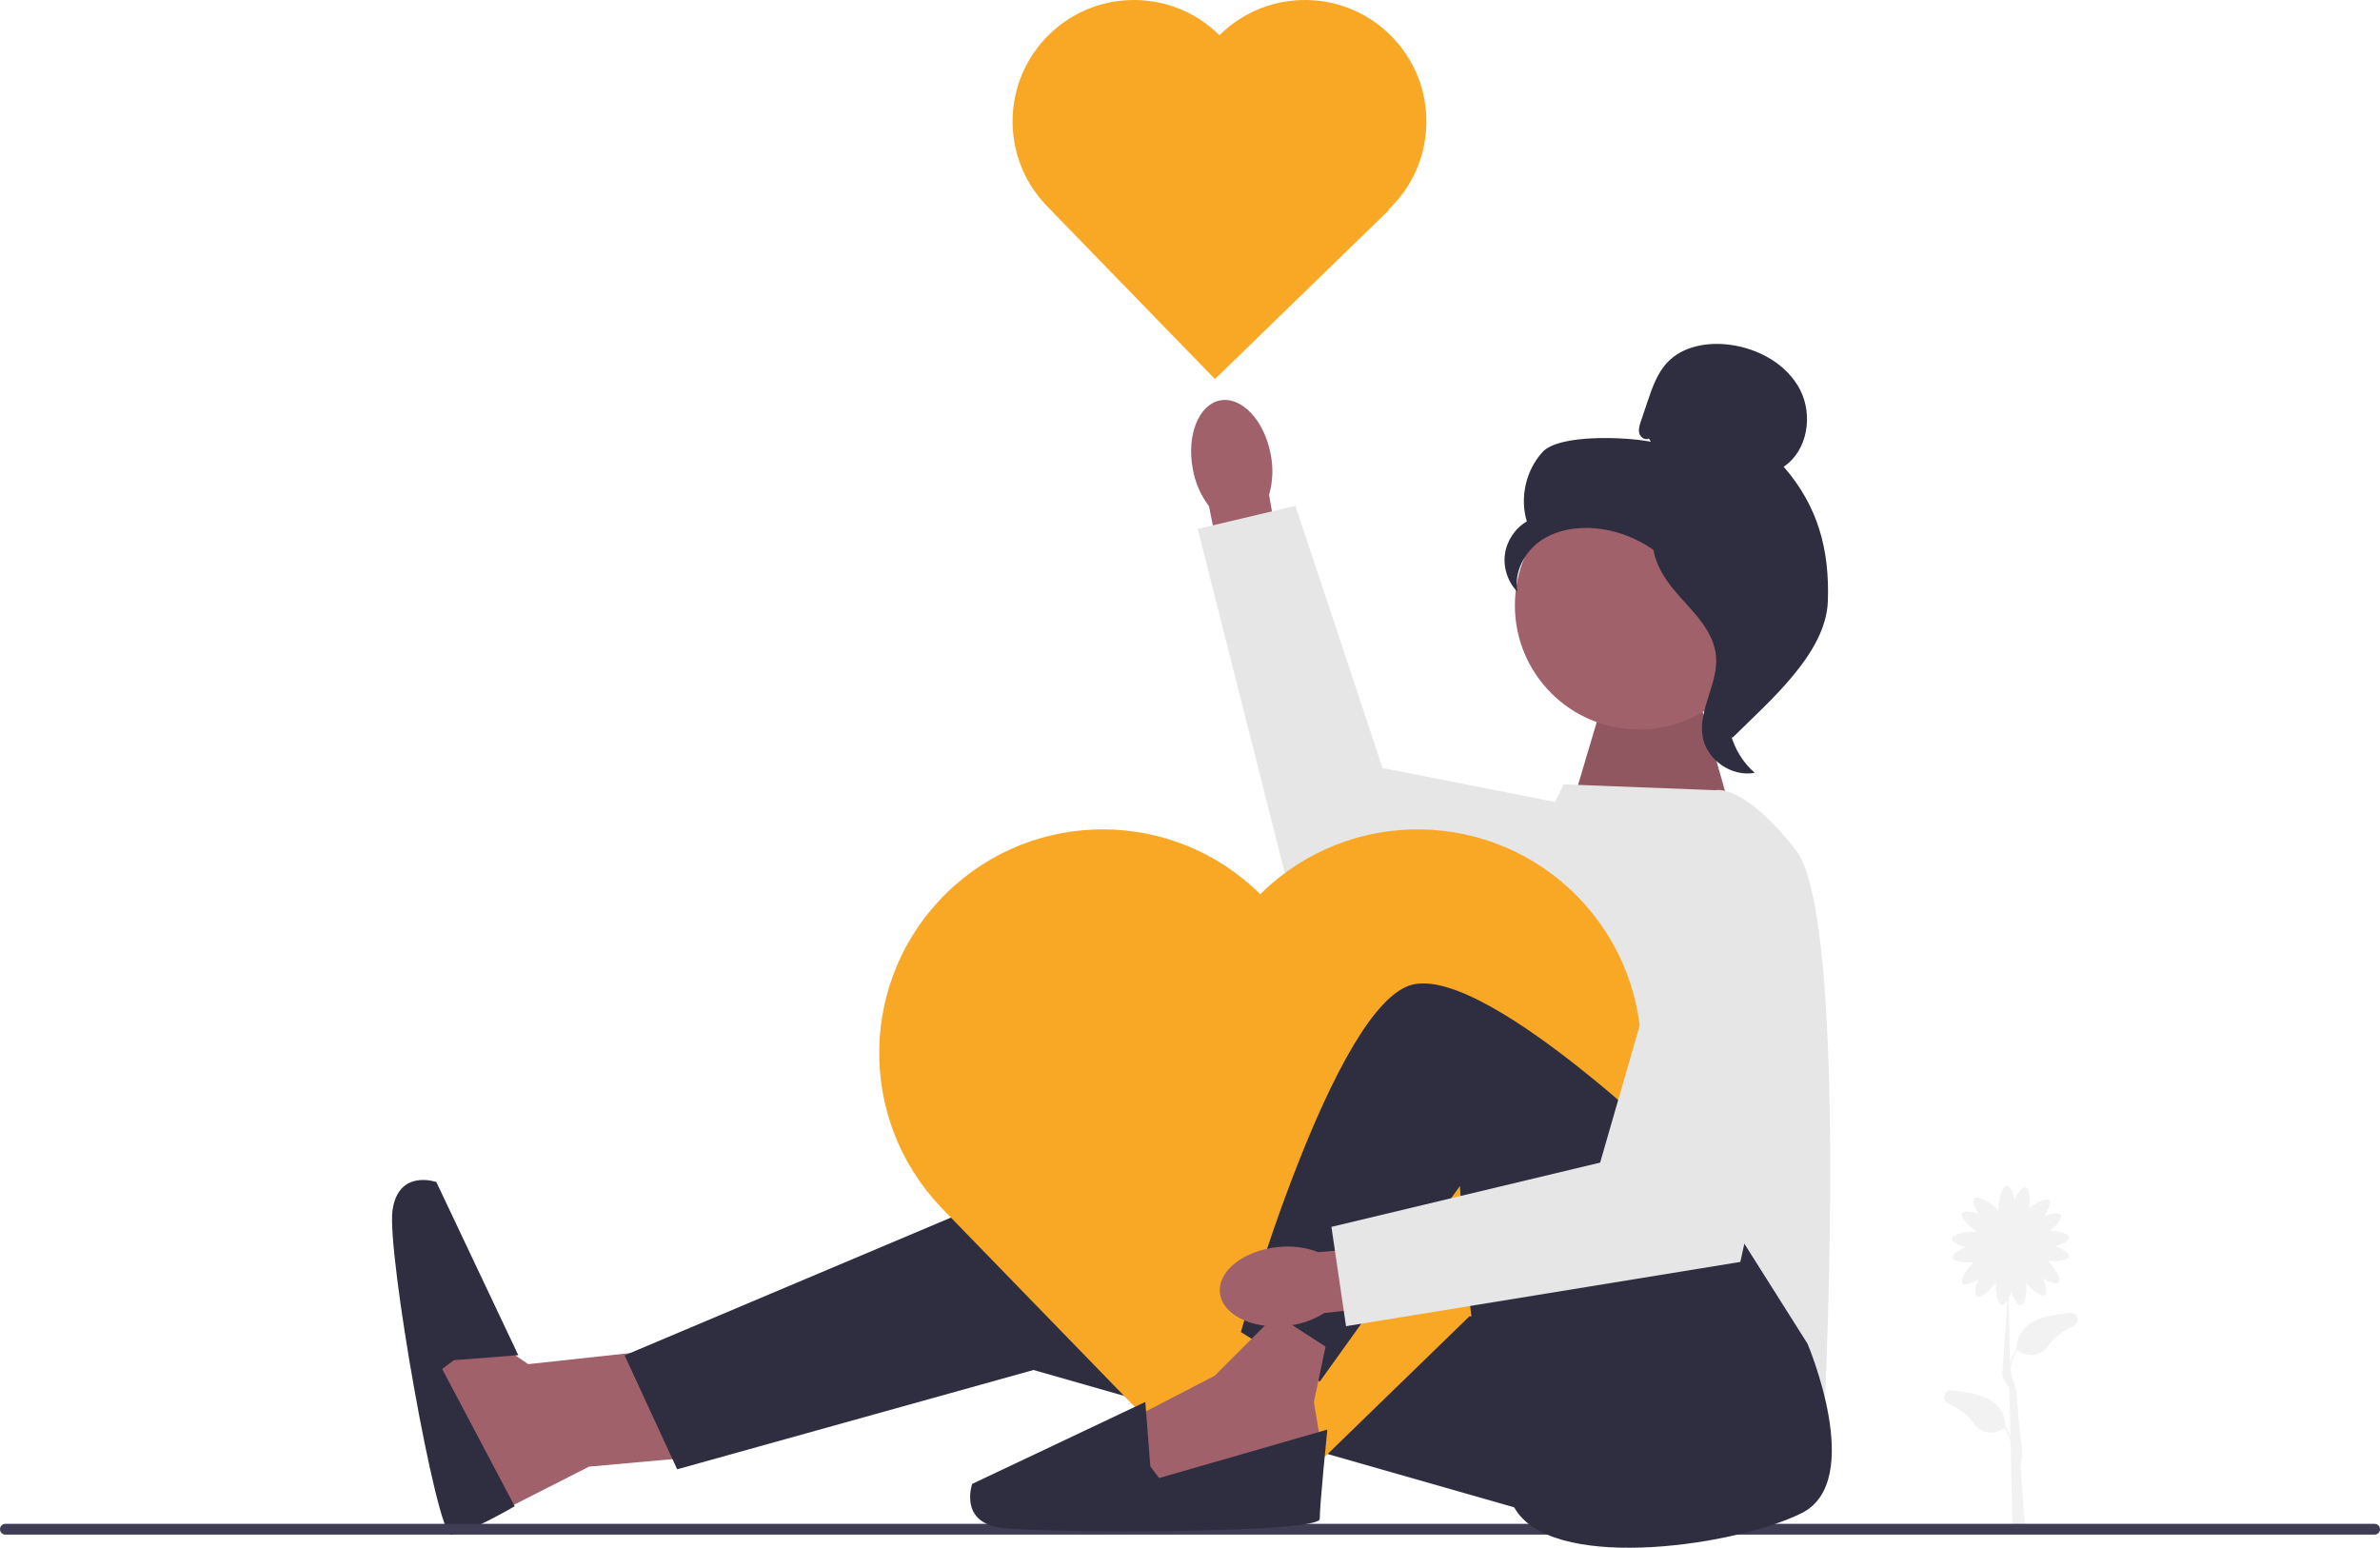
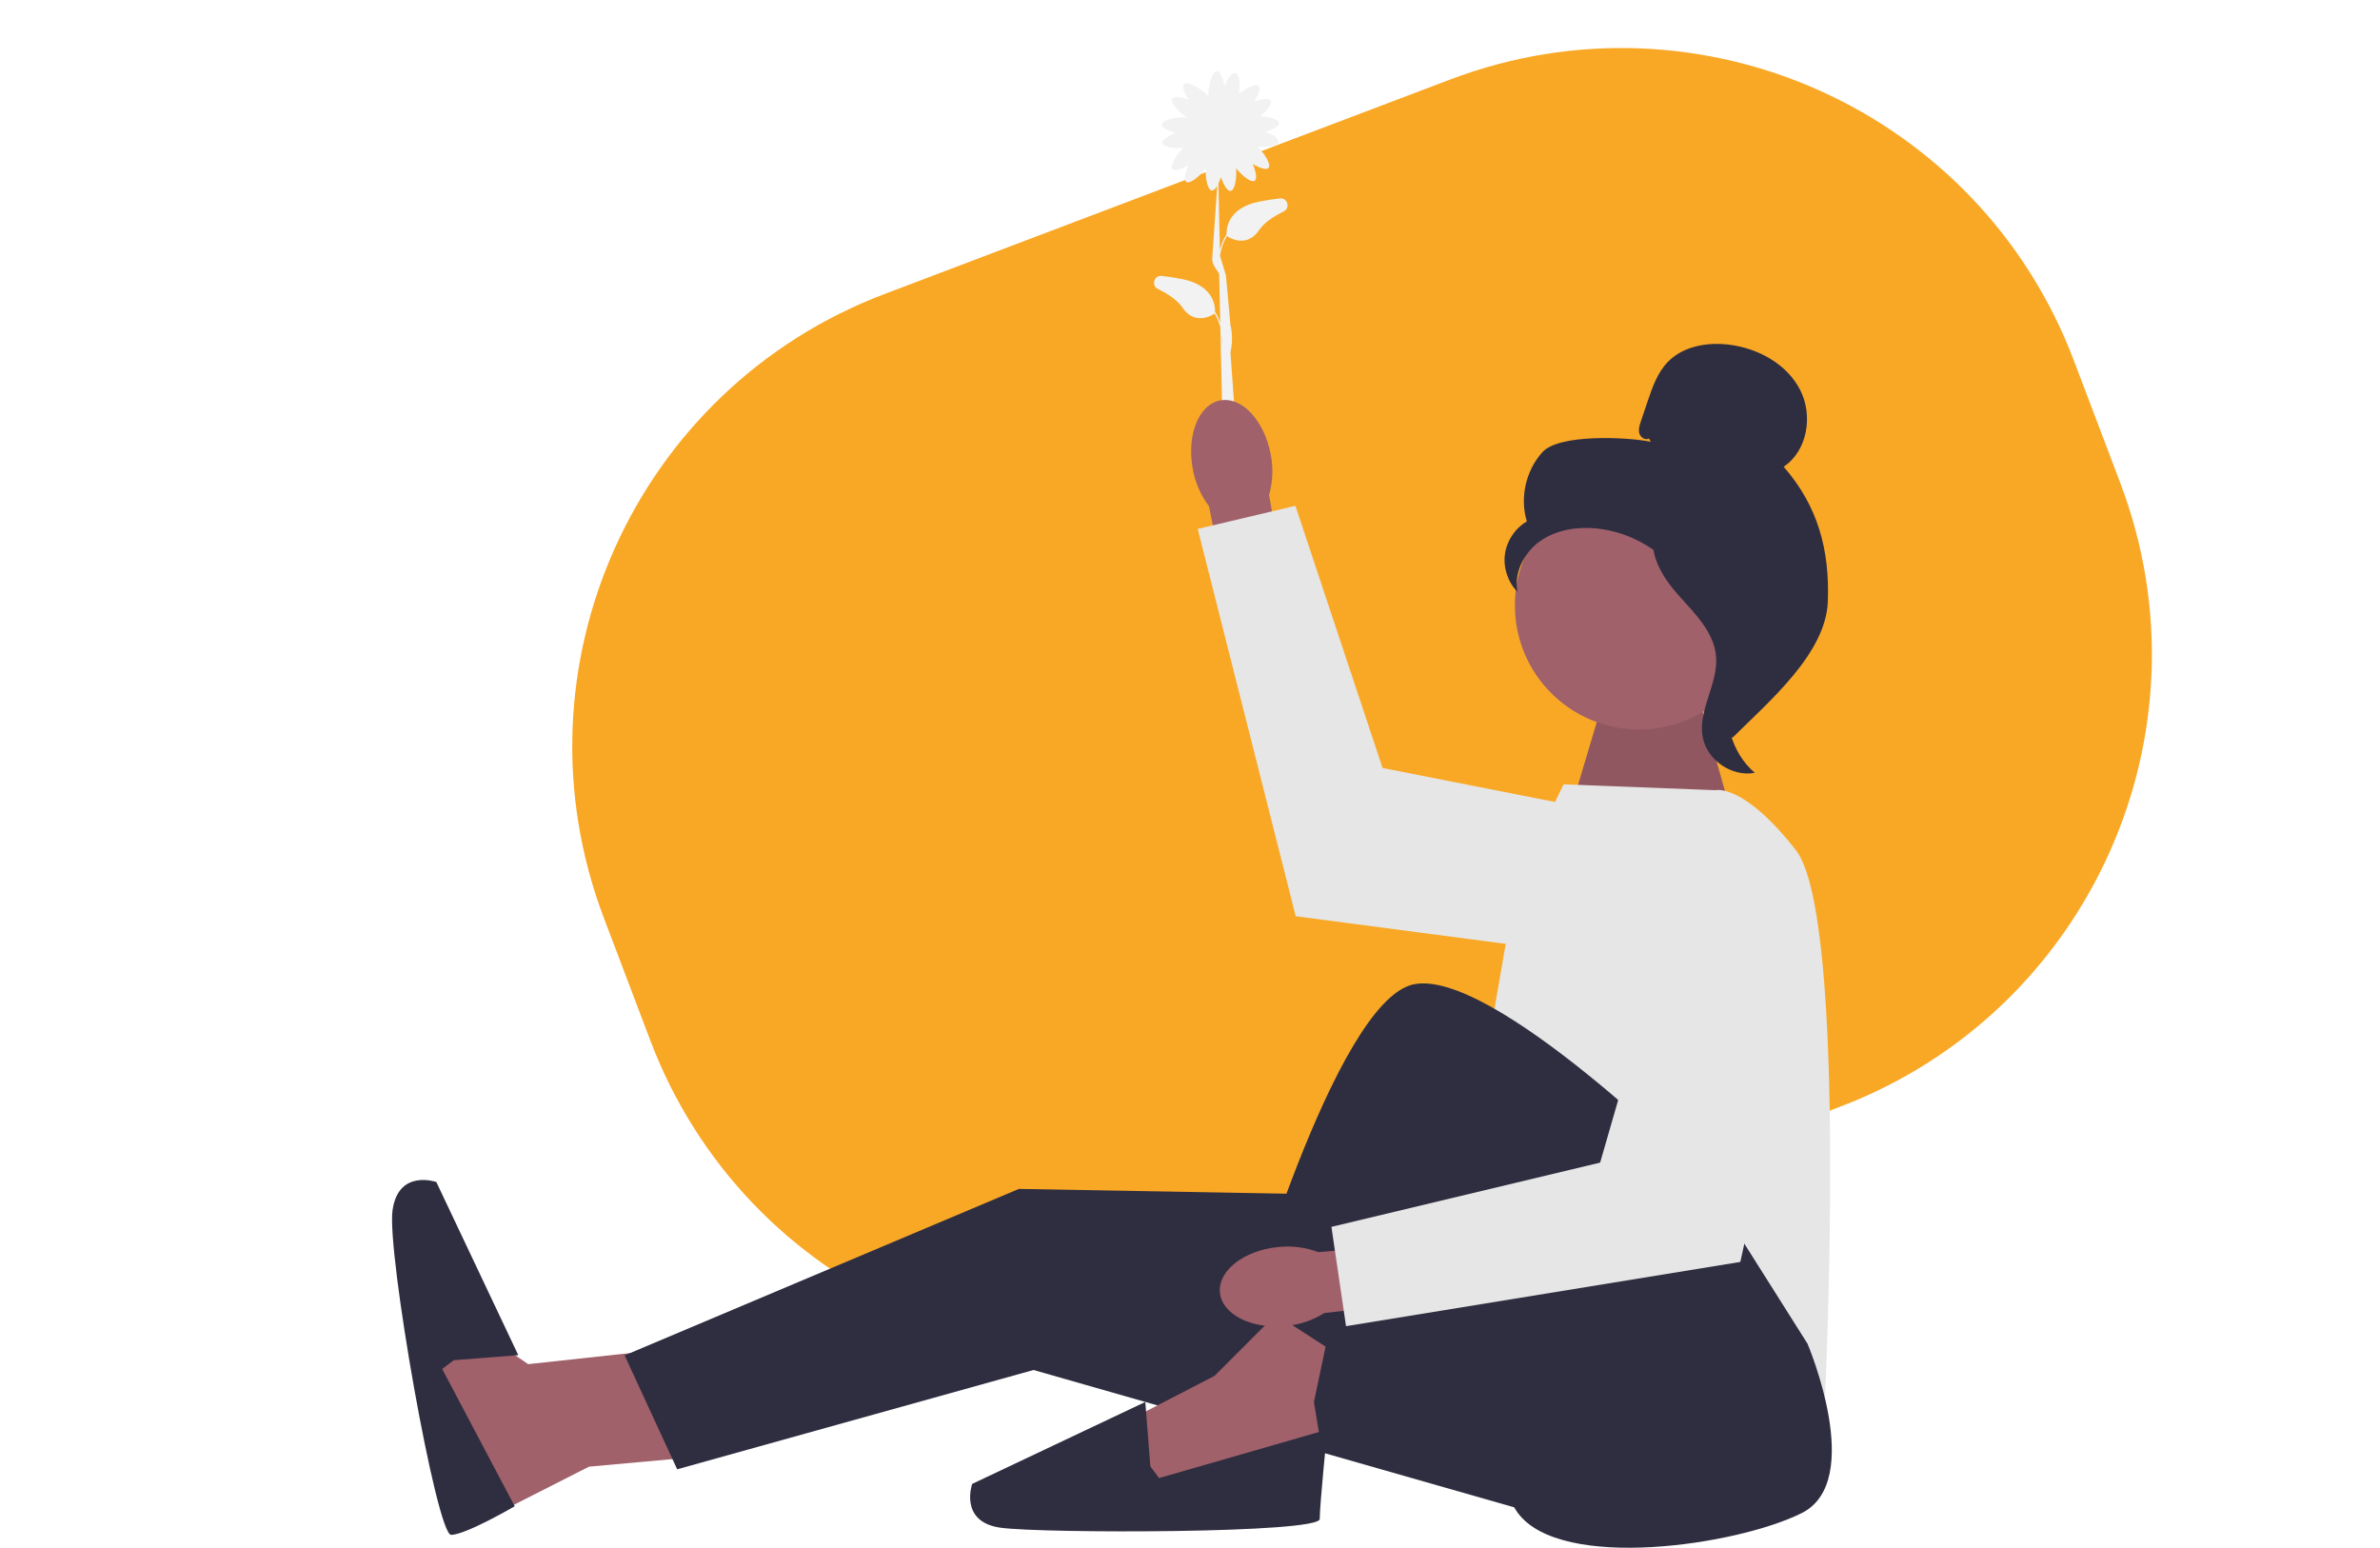
- <svg xmlns="http://www.w3.org/2000/svg" width="524.67" height="341.191" viewBox="0 0 524.67 341.191">
-   <g>
-     <polygon points="146.064 297.497 116.445 300.716 102.28 291.058 94.079 300.716 98.015 321.096 102.523 337.193 129.853 323.313 151.859 321.321 146.064 297.497" fill="#a0616a" />
-     <polygon points="296.088 263.371 224.617 262.084 137.693 298.785 149.283 323.896 227.836 302.004 349.53 336.774 332.789 254.357 296.088 263.371" fill="#2f2e41" />
-     <path d="M100.053,299.844l14.205-1.106-18.069-38.171s-8.37-2.956-9.658,6.249c-1.288,9.204,9.696,71.527,12.916,71.527s14.021-6.302,14.021-6.302l-15.991-30.266,2.576-1.932s0,0,0,0Z" fill="#2f2e41" />
-     <path d="M456.349,289.393c-1.43,.154-2.99,.385-4.649,.723-7.035,1.433-7.181,6.21-7.12,7.305l-.048-.03c-.707,1.135-1.15,2.283-1.418,3.367l-.322-14.641c.208-.434,.398-.927,.556-1.432,.527,1.622,1.39,3.154,2.134,3.052,.968-.132,1.389-2.979,1.209-5.002,1.23,1.585,3.301,3.279,4.083,2.757,.624-.418,.254-2.137-.427-3.7,1.42,.856,2.993,1.418,3.481,.875,.666-.741-.93-3.271-2.402-4.683,1.97,.184,4.475-.13,4.64-1.027,.135-.739-1.356-1.671-2.952-2.271,1.603-.423,3.102-1.159,3.052-1.888-.059-.866-2.285-1.445-4.205-1.534,1.448-1.133,2.779-2.699,2.372-3.408-.374-.651-2.114-.399-3.72,.175,.95-1.359,1.618-2.889,1.109-3.413-.634-.653-2.883,.474-4.418,1.719,.299-1.94,.148-4.388-.722-4.61-.728-.185-1.759,1.239-2.467,2.79-.313-1.628-.945-3.174-1.676-3.174-1.04,0-1.884,3.137-1.884,5.18,0,.116,.003,.224,.008,.328-.104-.121-.224-.248-.361-.38-1.466-1.424-4.304-3.004-5.028-2.258-.509,.524,.159,2.055,1.109,3.413-1.606-.574-3.346-.826-3.72-.175-.503,.875,1.646,3.059,3.393,4.119-.105-.013-.215-.023-.333-.031-2.039-.139-5.225,.489-5.296,1.527-.05,.729,1.449,1.465,3.052,1.888-1.596,.6-3.087,1.532-2.952,2.271,.164,.897,2.67,1.21,4.64,1.027-1.472,1.412-3.068,3.942-2.402,4.683,.488,.543,2.061-.019,3.481-.875-.682,1.563-1.052,3.282-.427,3.7,.825,.552,3.087-1.369,4.28-3.021-.122,2.022,.362,4.799,1.322,4.909,.401,.046,.827-.382,1.211-1.041l-1.087,15.737c-.254,1.833,1.372,3.029,1.517,3.784l.234,10.657c-.265-.759-.621-1.536-1.102-2.307l-.048,.03c.062-1.095-.084-5.872-7.12-7.305-1.659-.338-3.219-.569-4.649-.723-1.688-.182-2.346,2.129-.821,2.875,2.208,1.081,4.285,2.442,5.368,4.055,2.768,4.123,6.592,1.739,7.136,1.369,.607,1.011,1.006,2.03,1.257,2.999l.125,5.66c-.031,.134-.052,.209-.053,.214l.058,.017,.301,13.697,2.796-.022-1-14c.168-.755,.685-3.328,0-6l-1-11h0c-.003-.008,.057,.289,0,0l-1.304-4.322c.19-1.337,.63-2.841,1.524-4.329,.544,.37,4.368,2.753,7.136-1.369,1.083-1.612,3.16-2.974,5.368-4.055,1.525-.746,.866-3.057-.821-2.875h0Zm-12.771,32.406l-.053-2.395c.106,.906,.101,1.723,.053,2.395Z" fill="#f2f2f2" />
-     <path d="M0,337.107c0,.66,.53,1.19,1.19,1.19H523.48c.66,0,1.19-.53,1.19-1.19,0-.66-.53-1.19-1.19-1.19H1.19c-.66,0-1.19,.53-1.19,1.19Z" fill="#3f3d56" />
-     <polygon points="346.553 177.511 353.636 153.687 374.24 153.043 382.61 182.662 346.553 177.511" fill="#a0616a" />
-     <polygon points="346.553 177.511 353.636 153.687 374.24 153.043 382.61 182.662 346.553 177.511" isolation="isolate" opacity=".1" />
-     <path d="M378.182,174.194l-33.482-1.288-10.381,21.345-16.018,94.553,84.026,18.994s5.151-105.596-6.439-120.406-17.707-13.2-17.707-13.2h0Z" fill="#e6e6e6" />
-     <g>
-       <path id="uuid-254ec3aa-232a-4bd5-bde7-2c67cbebf779-57" d="M280.123,100.149c-1.396-7.454-6.373-12.775-11.116-11.886s-7.456,7.651-6.059,15.107c.517,2.986,1.742,5.805,3.572,8.22l6.312,31.506,12.453-2.528-5.517-31.461c.832-2.915,.954-5.987,.355-8.959Z" fill="#a0616a" />
-       <polygon points="373.167 182.774 304.788 169.299 285.572 111.503 264.039 116.596 285.641 201.977 363.042 212.161 373.167 182.774" fill="#e6e6e6" />
-     </g>
-     <path d="M269.028,7.567h0c-.067,.065-.129,.134-.195,.199-10.355-10.275-27.031-10.366-37.496-.203h0c-10.503,10.202-10.858,26.951-.797,37.589l-.007,.006,.251,.258h0l37.05,38.148,38.406-37.301-.107-.11c.065-.061,.132-.118,.196-.181h0c10.605-10.3,10.853-27.248,.553-37.853h0c-10.3-10.605-27.248-10.853-37.853-.553,0,0-0,0-0,0Z" fill="#f9a826" />
-     <path d="M278.191,196.766h0c-.123,.12-.237,.246-.36,.367-19.071-18.925-49.785-19.091-69.06-.375h0c-19.344,18.79-19.997,49.637-1.467,69.23l-.012,.012,.461,.475h0l68.238,70.259,70.734-68.699-.197-.202c.119-.113,.243-.218,.36-.333h0c19.533-18.971,19.988-50.184,1.018-69.717h0c-18.971-19.533-50.184-19.988-69.716-1.018l-0,0Z" fill="#f9a826" />
-     <path d="M398.464,296.209s12.878,30.262-1.288,37.345-52.965,12.878-62.54,0-12.794-72.115-12.794-72.115l-30.906,43.14-17.385-10.946s20.604-72.758,37.989-76.622c17.385-3.863,63.744,42.496,63.744,42.496l23.18,36.701,0-0Z" fill="#2f2e41" />
-     <polygon points="281.278 289.771 267.757 303.292 249.084 312.95 251.016 329.691 286.429 325.828 290.937 316.813 289.649 309.087 292.224 296.853 281.278 289.771" fill="#a0616a" />
-     <path d="M253.592,323.252l-1.106-14.205-38.171,18.069s-2.956,8.37,6.249,9.658,70.373,1.288,70.373-1.932,1.673-19.702,1.673-19.702l-37.086,10.687-1.932-2.576h0Z" fill="#2f2e41" />
-     <g>
-       <path id="uuid-ed551467-fb37-4177-898a-a0ef2a16f86a-58" d="M281.731,274.905c-7.546,.748-13.277,5.248-12.8,10.051s6.98,8.087,14.529,7.338c3.019-.258,5.933-1.236,8.498-2.851l31.933-3.574-1.446-12.624-31.819,2.786c-2.833-1.08-5.883-1.466-8.895-1.125Z" fill="#a0616a" />
-       <polygon points="372.065 189.325 352.749 256.289 293.512 270.454 296.731 292.346 383.655 278.181 400.47 201.945 372.065 189.325" fill="#e6e6e6" />
-     </g>
-   </g>
-   <g>
-     <circle cx="361.32" cy="133.455" r="27.363" fill="#a0616a" />
-     <path d="M363.504,96.668c-.792,.462-1.852-.237-2.106-1.118-.254-.881,.042-1.816,.335-2.685,.492-1.458,.984-2.915,1.476-4.373,1.047-3.101,2.158-6.311,4.426-8.671,3.423-3.563,8.862-4.469,13.759-3.813,6.288,.843,12.493,4.248,15.417,9.879,2.924,5.631,1.679,13.488-3.604,17.001,7.53,8.63,10.155,18.249,9.74,29.695-.414,11.446-12.888,21.98-21.022,30.043-1.817-1.101-3.468-6.262-2.469-8.136,.999-1.875-.432-4.047,.805-5.773s2.272,1.023,1.021-.694c-.789-1.083,2.291-3.576,1.118-4.224-5.674-3.137-7.561-10.209-11.125-15.625-4.299-6.533-11.656-10.957-19.441-11.691-4.289-.404-8.819,.328-12.334,2.818-3.515,2.49-5.791,6.939-4.976,11.169-2.111-2.144-3.162-5.285-2.766-8.268,.396-2.982,2.231-5.74,4.829-7.258-1.58-5.224-.226-11.232,3.44-15.274s18.539-3.354,23.891-2.29l-.414-.71s0,0,0,0Z" fill="#2f2e41" />
-     <path d="M364.335,116.639c7.089,.765,12.208,6.906,16.53,12.577,2.491,3.269,5.101,6.878,5.038,10.988-.063,4.155-2.841,7.718-4.169,11.655-2.17,6.436-.055,14.093,5.11,18.502-5.104,.969-10.622-2.858-11.503-7.978-1.026-5.96,3.492-11.712,2.957-17.736-.471-5.307-4.654-9.392-8.209-13.36-3.556-3.968-6.895-9.234-5.259-14.305l-.496-.343s0,0,0,0Z" fill="#2f2e41" />
+ <svg xmlns="http://www.w3.org/2000/svg" width="524.67" height="341.191" viewBox="0 0 524.67 341.191" version="1.1" id="svg48">
+   <defs id="defs52" />
+   <rect style="fill:#f9a826;fill-opacity:1;stroke-width:3.213;stroke-linecap:round;stroke-linejoin:round;paint-order:fill markers stroke" id="rect4158" width="346.58" height="242.207" x="52.727" y="129.733" ry="106.637" transform="rotate(-20.76566)" />
+   <polygon points="102.28,291.058 94.079,300.716 98.015,321.096 102.523,337.193 129.853,323.313 151.859,321.321 146.064,297.497 116.445,300.716 " fill="#a0616a" id="polygon2" />
+   <polygon points="137.693,298.785 149.283,323.896 227.836,302.004 349.53,336.774 332.789,254.357 296.088,263.371 224.617,262.084 " fill="#2f2e41" id="polygon4" />
+   <path d="m 100.053,299.844 14.205,-1.106 -18.069,-38.171 c 0,0 -8.37,-2.956 -9.658,6.249 -1.288,9.204 9.696,71.527 12.916,71.527 3.219,0 14.021,-6.302 14.021,-6.302 l -15.991,-30.266 2.576,-1.932 c 0,0 2e-5,3e-5 2e-5,3e-5 z" fill="#2f2e41" id="path6" />
+   <path d="m 282.158,43.74 c -1.43,0.154 -2.99,0.385 -4.649,0.723 -7.035,1.433 -7.181,6.21 -7.12,7.305 l -0.048,-0.03 c -0.707,1.135 -1.15,2.283 -1.418,3.367 l -0.322,-14.641 c 0.208,-0.434 0.398,-0.927 0.556,-1.432 0.527,1.622 1.39,3.154 2.134,3.052 0.968,-0.132 1.389,-2.979 1.209,-5.002 1.23,1.585 3.301,3.279 4.083,2.757 0.624,-0.418 0.254,-2.137 -0.427,-3.7 1.42,0.856 2.993,1.418 3.481,0.875 0.666,-0.741 -0.93,-3.271 -2.402,-4.683 1.97,0.184 4.475,-0.13 4.64,-1.027 0.135,-0.739 -1.356,-1.671 -2.952,-2.271 1.603,-0.423 3.102,-1.159 3.052,-1.888 -0.059,-0.866 -2.285,-1.445 -4.205,-1.534 1.448,-1.133 2.779,-2.699 2.372,-3.408 -0.374,-0.651 -2.114,-0.399 -3.72,0.175 0.95,-1.359 1.618,-2.889 1.109,-3.413 -0.634,-0.653 -2.883,0.474 -4.418,1.719 0.299,-1.94 0.148,-4.388 -0.722,-4.61 -0.728,-0.185 -1.759,1.239 -2.467,2.79 -0.313,-1.628 -0.945,-3.174 -1.676,-3.174 -1.04,0 -1.884,3.137 -1.884,5.18 0,0.116 0.003,0.224 0.008,0.328 -0.104,-0.121 -0.224,-0.248 -0.361,-0.38 -1.466,-1.424 -4.304,-3.004 -5.028,-2.258 -0.509,0.524 0.159,2.055 1.109,3.413 -1.606,-0.574 -3.346,-0.826 -3.72,-0.175 -0.503,0.875 1.646,3.059 3.393,4.119 -0.105,-0.013 -0.215,-0.023 -0.333,-0.031 -2.039,-0.139 -5.225,0.489 -5.296,1.527 -0.05,0.729 1.449,1.465 3.052,1.888 -1.596,0.6 -3.087,1.532 -2.952,2.271 0.164,0.897 2.67,1.21 4.64,1.027 -1.472,1.412 -3.068,3.942 -2.402,4.683 0.488,0.543 2.061,-0.019 3.481,-0.875 -0.682,1.563 -1.052,3.282 -0.427,3.7 0.825,0.552 3.087,-1.369 4.28,-3.021 -0.122,2.022 0.362,4.799 1.322,4.909 0.401,0.046 0.827,-0.382 1.211,-1.041 l -1.087,15.737 c -0.254,1.833 1.372,3.029 1.517,3.784 l 0.234,10.657 c -0.265,-0.759 -0.621,-1.536 -1.102,-2.307 l -0.048,0.03 c 0.062,-1.095 -0.085,-5.872 -7.12,-7.305 -1.659,-0.338 -3.219,-0.569 -4.649,-0.723 -1.688,-0.182 -2.346,2.129 -0.821,2.875 2.208,1.081 4.285,2.442 5.368,4.055 2.768,4.123 6.592,1.739 7.136,1.369 0.607,1.011 1.006,2.03 1.257,2.999 l 0.125,5.66 c -0.03,0.134 -0.052,0.209 -0.053,0.214 l 0.058,0.017 0.301,13.697 2.796,-0.022 -1,-14 c 0.168,-0.755 0.685,-3.328 0,-6 l -1,-11 v 0 c -0.002,-0.008 0.057,0.289 0,0 l -1.304,-4.322 c 0.19,-1.337 0.63,-2.841 1.524,-4.329 0.544,0.37 4.368,2.753 7.136,-1.369 1.083,-1.612 3.16,-2.974 5.368,-4.055 1.525,-0.746 0.866,-3.057 -0.821,-2.875 h 9e-5 z m -12.771,32.406 -0.053,-2.395 c 0.106,0.906 0.101,1.723 0.053,2.395 z" fill="#f2f2f2" id="path8" />
+   <polygon points="374.24,153.043 382.61,182.662 346.553,177.511 353.636,153.687 " fill="#a0616a" id="polygon12" />
+   <polygon points="374.24,153.043 382.61,182.662 346.553,177.511 353.636,153.687 " isolation="isolate" opacity="0.1" id="polygon14" />
+   <path d="m 378.182,174.194 -33.482,-1.288 -10.381,21.345 -14.766,85.527 82.774,28.021 c 0,0 5.151,-105.596 -6.439,-120.406 -11.59,-14.809 -17.707,-13.2 -17.707,-13.2 h 3e-5 z" fill="#e6e6e6" id="path16" />
+   <path id="uuid-254ec3aa-232a-4bd5-bde7-2c67cbebf779-57" d="m 280.123,100.149 c -1.396,-7.454 -6.373,-12.775 -11.116,-11.886 -4.743,0.889 -7.456,7.651 -6.059,15.107 0.517,2.986 1.742,5.805 3.572,8.22 l 6.312,31.506 12.453,-2.528 -5.517,-31.461 c 0.832,-2.915 0.954,-5.987 0.355,-8.959 z" fill="#a0616a" />
+   <polygon points="285.641,201.977 363.042,212.161 373.167,182.774 304.788,169.299 285.572,111.503 264.039,116.596 " fill="#e6e6e6" id="polygon19" />
+   <path d="m 398.464,296.209 c 0,0 12.878,30.262 -1.288,37.345 -14.165,7.083 -52.965,12.878 -62.54,0 -9.575,-12.878 -12.794,-72.115 -12.794,-72.115 l -30.906,43.14 -17.385,-10.946 c 0,0 20.604,-72.758 37.989,-76.622 17.385,-3.863 63.744,42.496 63.744,42.496 l 23.18,36.701 3e-5,-6e-5 z" fill="#2f2e41" id="path27" />
+   <polygon points="249.084,312.95 251.016,329.691 286.429,325.828 290.937,316.813 289.649,309.087 292.224,296.853 281.278,289.771 267.757,303.292 " fill="#a0616a" id="polygon29" />
+   <path d="m 253.592,323.252 -1.106,-14.205 -38.171,18.069 c 0,0 -2.956,8.37 6.249,9.658 9.204,1.288 70.373,1.288 70.373,-1.932 0,-3.219 1.673,-19.702 1.673,-19.702 l -37.086,10.687 -1.932,-2.576 h 2e-5 z" fill="#2f2e41" id="path31" />
+   <path id="uuid-ed551467-fb37-4177-898a-a0ef2a16f86a-58" d="m 281.731,274.905 c -7.546,0.748 -13.277,5.248 -12.8,10.051 0.477,4.802 6.98,8.087 14.529,7.338 3.019,-0.258 5.933,-1.236 8.498,-2.851 l 31.933,-3.574 -1.446,-12.624 -31.819,2.786 c -2.833,-1.08 -5.883,-1.466 -8.895,-1.125 z" fill="#a0616a" />
+   <polygon points="383.655,278.181 400.47,201.945 372.065,189.325 352.749,256.289 293.512,270.454 296.731,292.346 " fill="#e6e6e6" id="polygon34" />
+   <g id="g46">
+     <circle cx="361.32" cy="133.455" r="27.363" fill="#a0616a" id="circle40" />
+     <path d="M363.504,96.668c-.792,.462-1.852-.237-2.106-1.118-.254-.881,.042-1.816,.335-2.685,.492-1.458,.984-2.915,1.476-4.373,1.047-3.101,2.158-6.311,4.426-8.671,3.423-3.563,8.862-4.469,13.759-3.813,6.288,.843,12.493,4.248,15.417,9.879,2.924,5.631,1.679,13.488-3.604,17.001,7.53,8.63,10.155,18.249,9.74,29.695-.414,11.446-12.888,21.98-21.022,30.043-1.817-1.101-3.468-6.262-2.469-8.136,.999-1.875-.432-4.047,.805-5.773s2.272,1.023,1.021-.694c-.789-1.083,2.291-3.576,1.118-4.224-5.674-3.137-7.561-10.209-11.125-15.625-4.299-6.533-11.656-10.957-19.441-11.691-4.289-.404-8.819,.328-12.334,2.818-3.515,2.49-5.791,6.939-4.976,11.169-2.111-2.144-3.162-5.285-2.766-8.268,.396-2.982,2.231-5.74,4.829-7.258-1.58-5.224-.226-11.232,3.44-15.274s18.539-3.354,23.891-2.29l-.414-.71s0,0,0,0Z" fill="#2f2e41" id="path42" />
+     <path d="M364.335,116.639c7.089,.765,12.208,6.906,16.53,12.577,2.491,3.269,5.101,6.878,5.038,10.988-.063,4.155-2.841,7.718-4.169,11.655-2.17,6.436-.055,14.093,5.11,18.502-5.104,.969-10.622-2.858-11.503-7.978-1.026-5.96,3.492-11.712,2.957-17.736-.471-5.307-4.654-9.392-8.209-13.36-3.556-3.968-6.895-9.234-5.259-14.305l-.496-.343s0,0,0,0Z" fill="#2f2e41" id="path44" />
  </g>
</svg>
